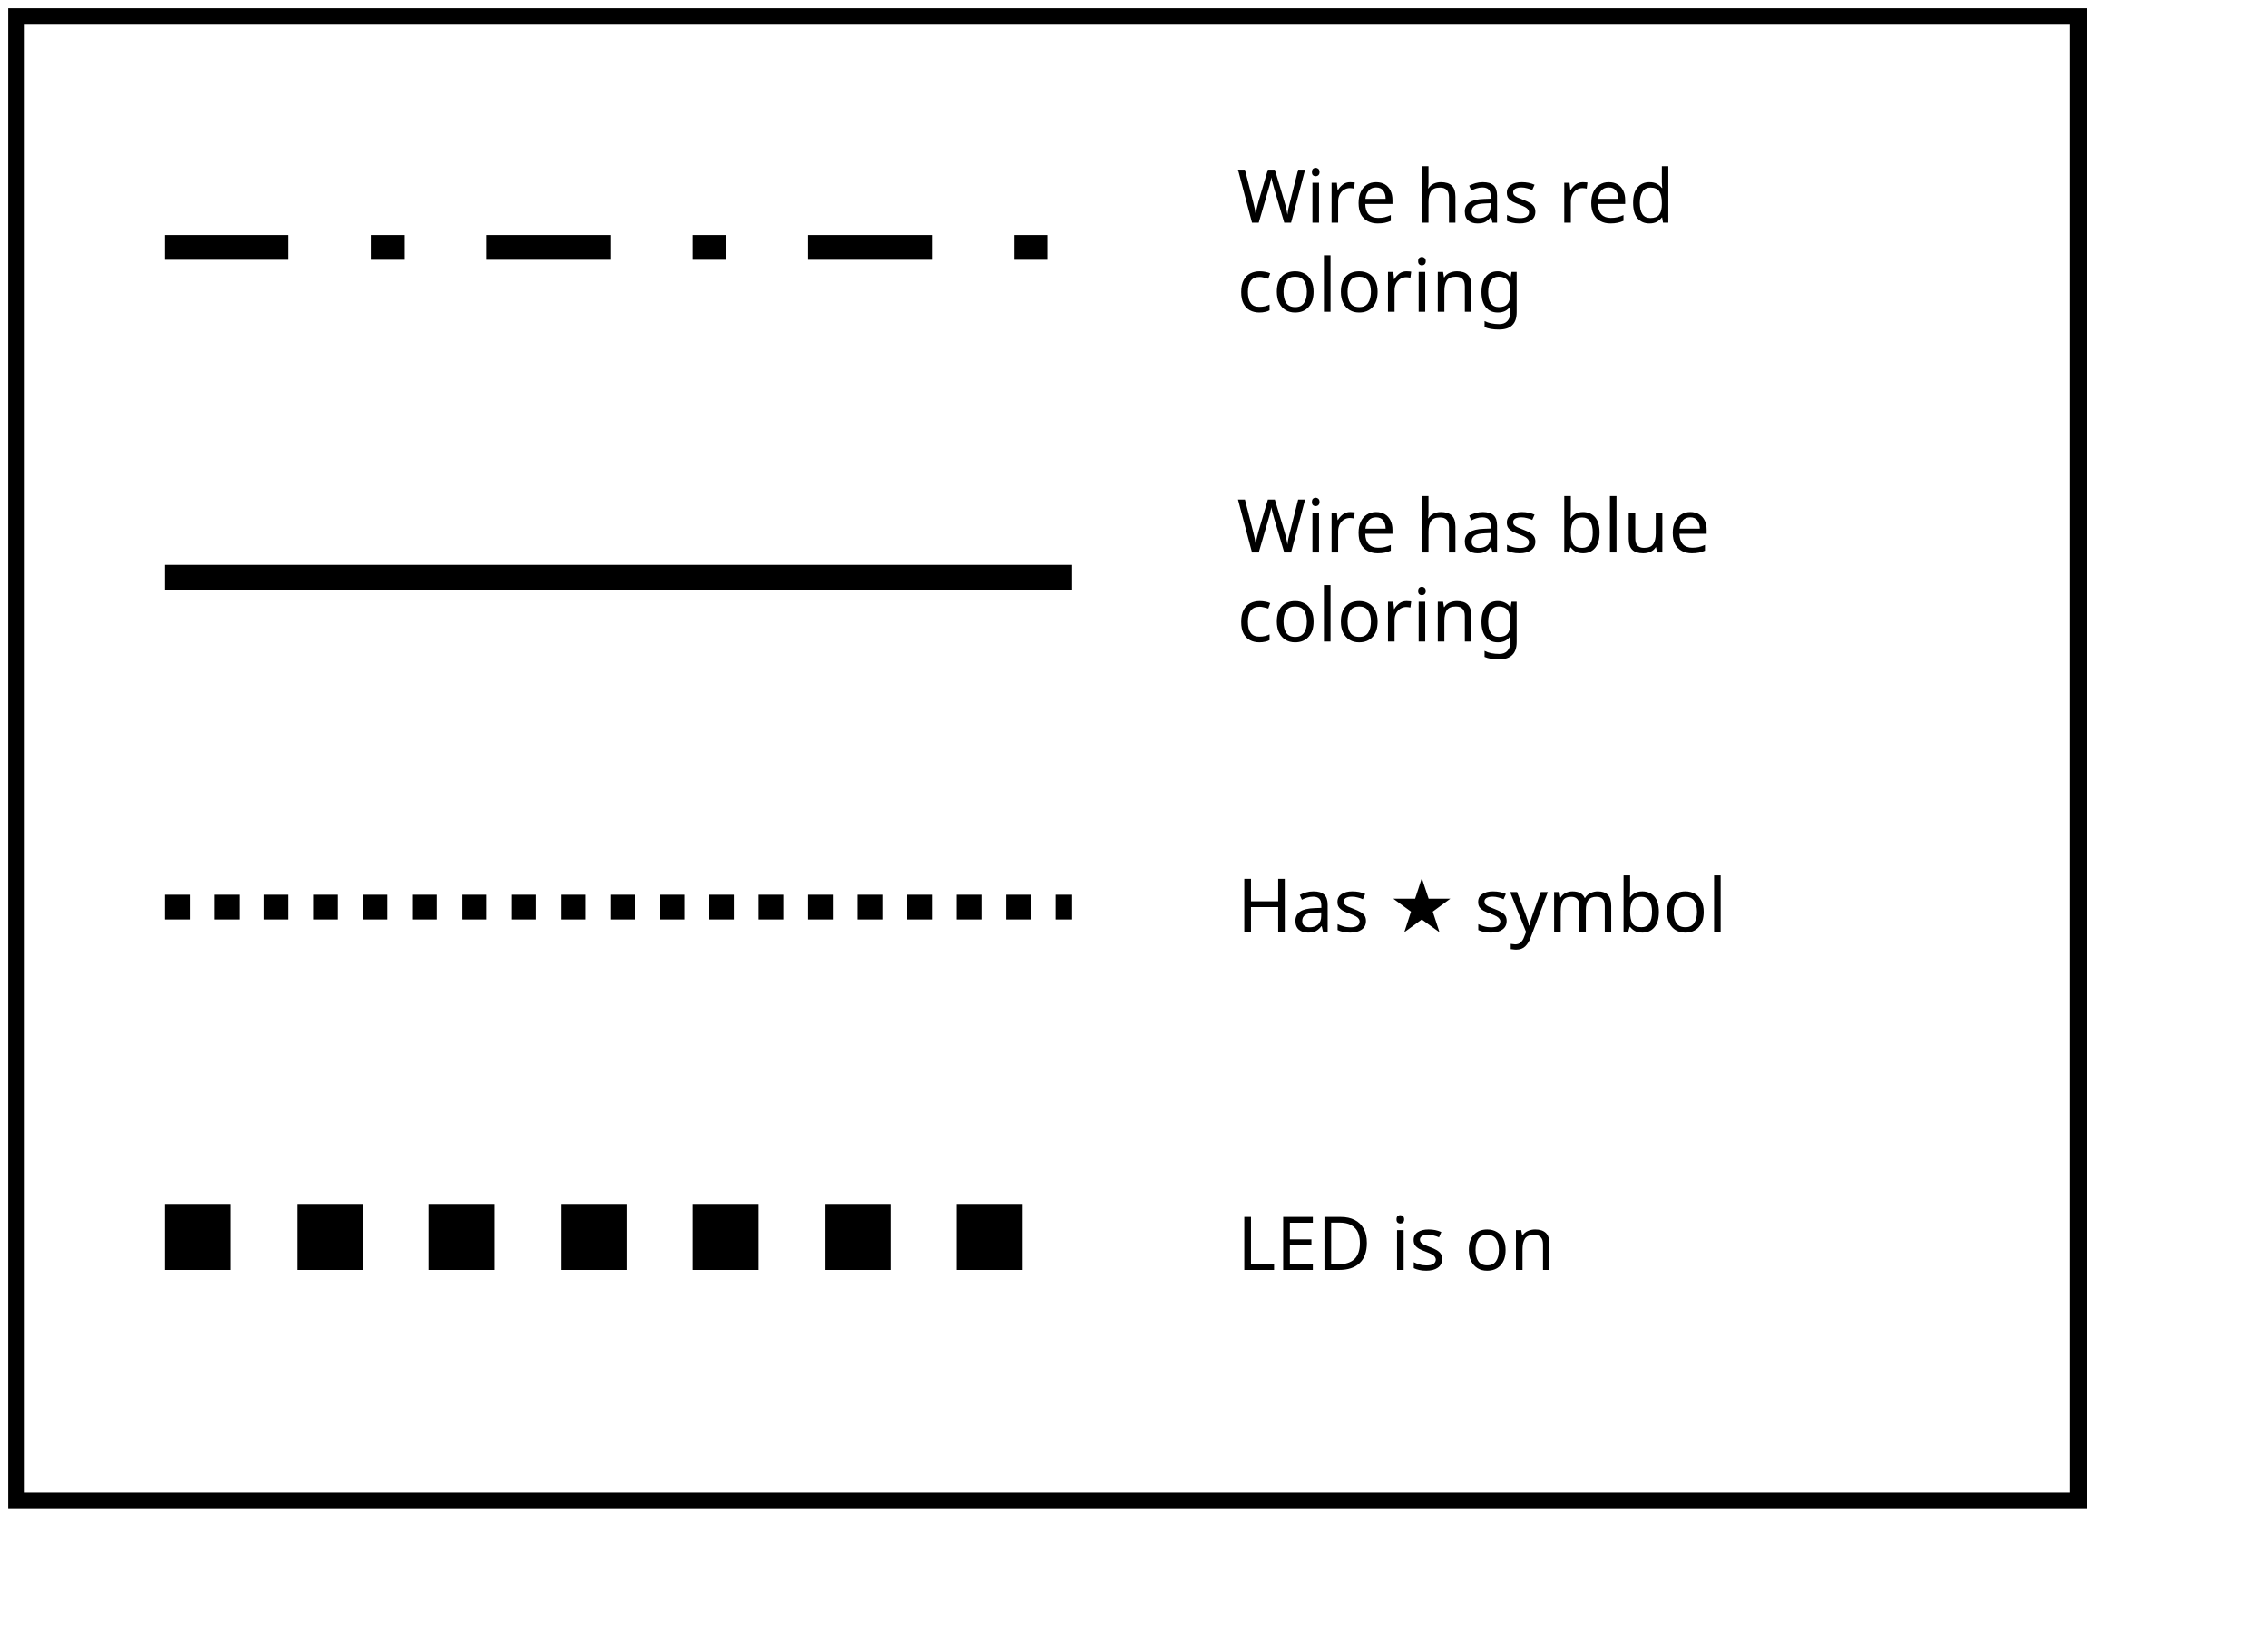
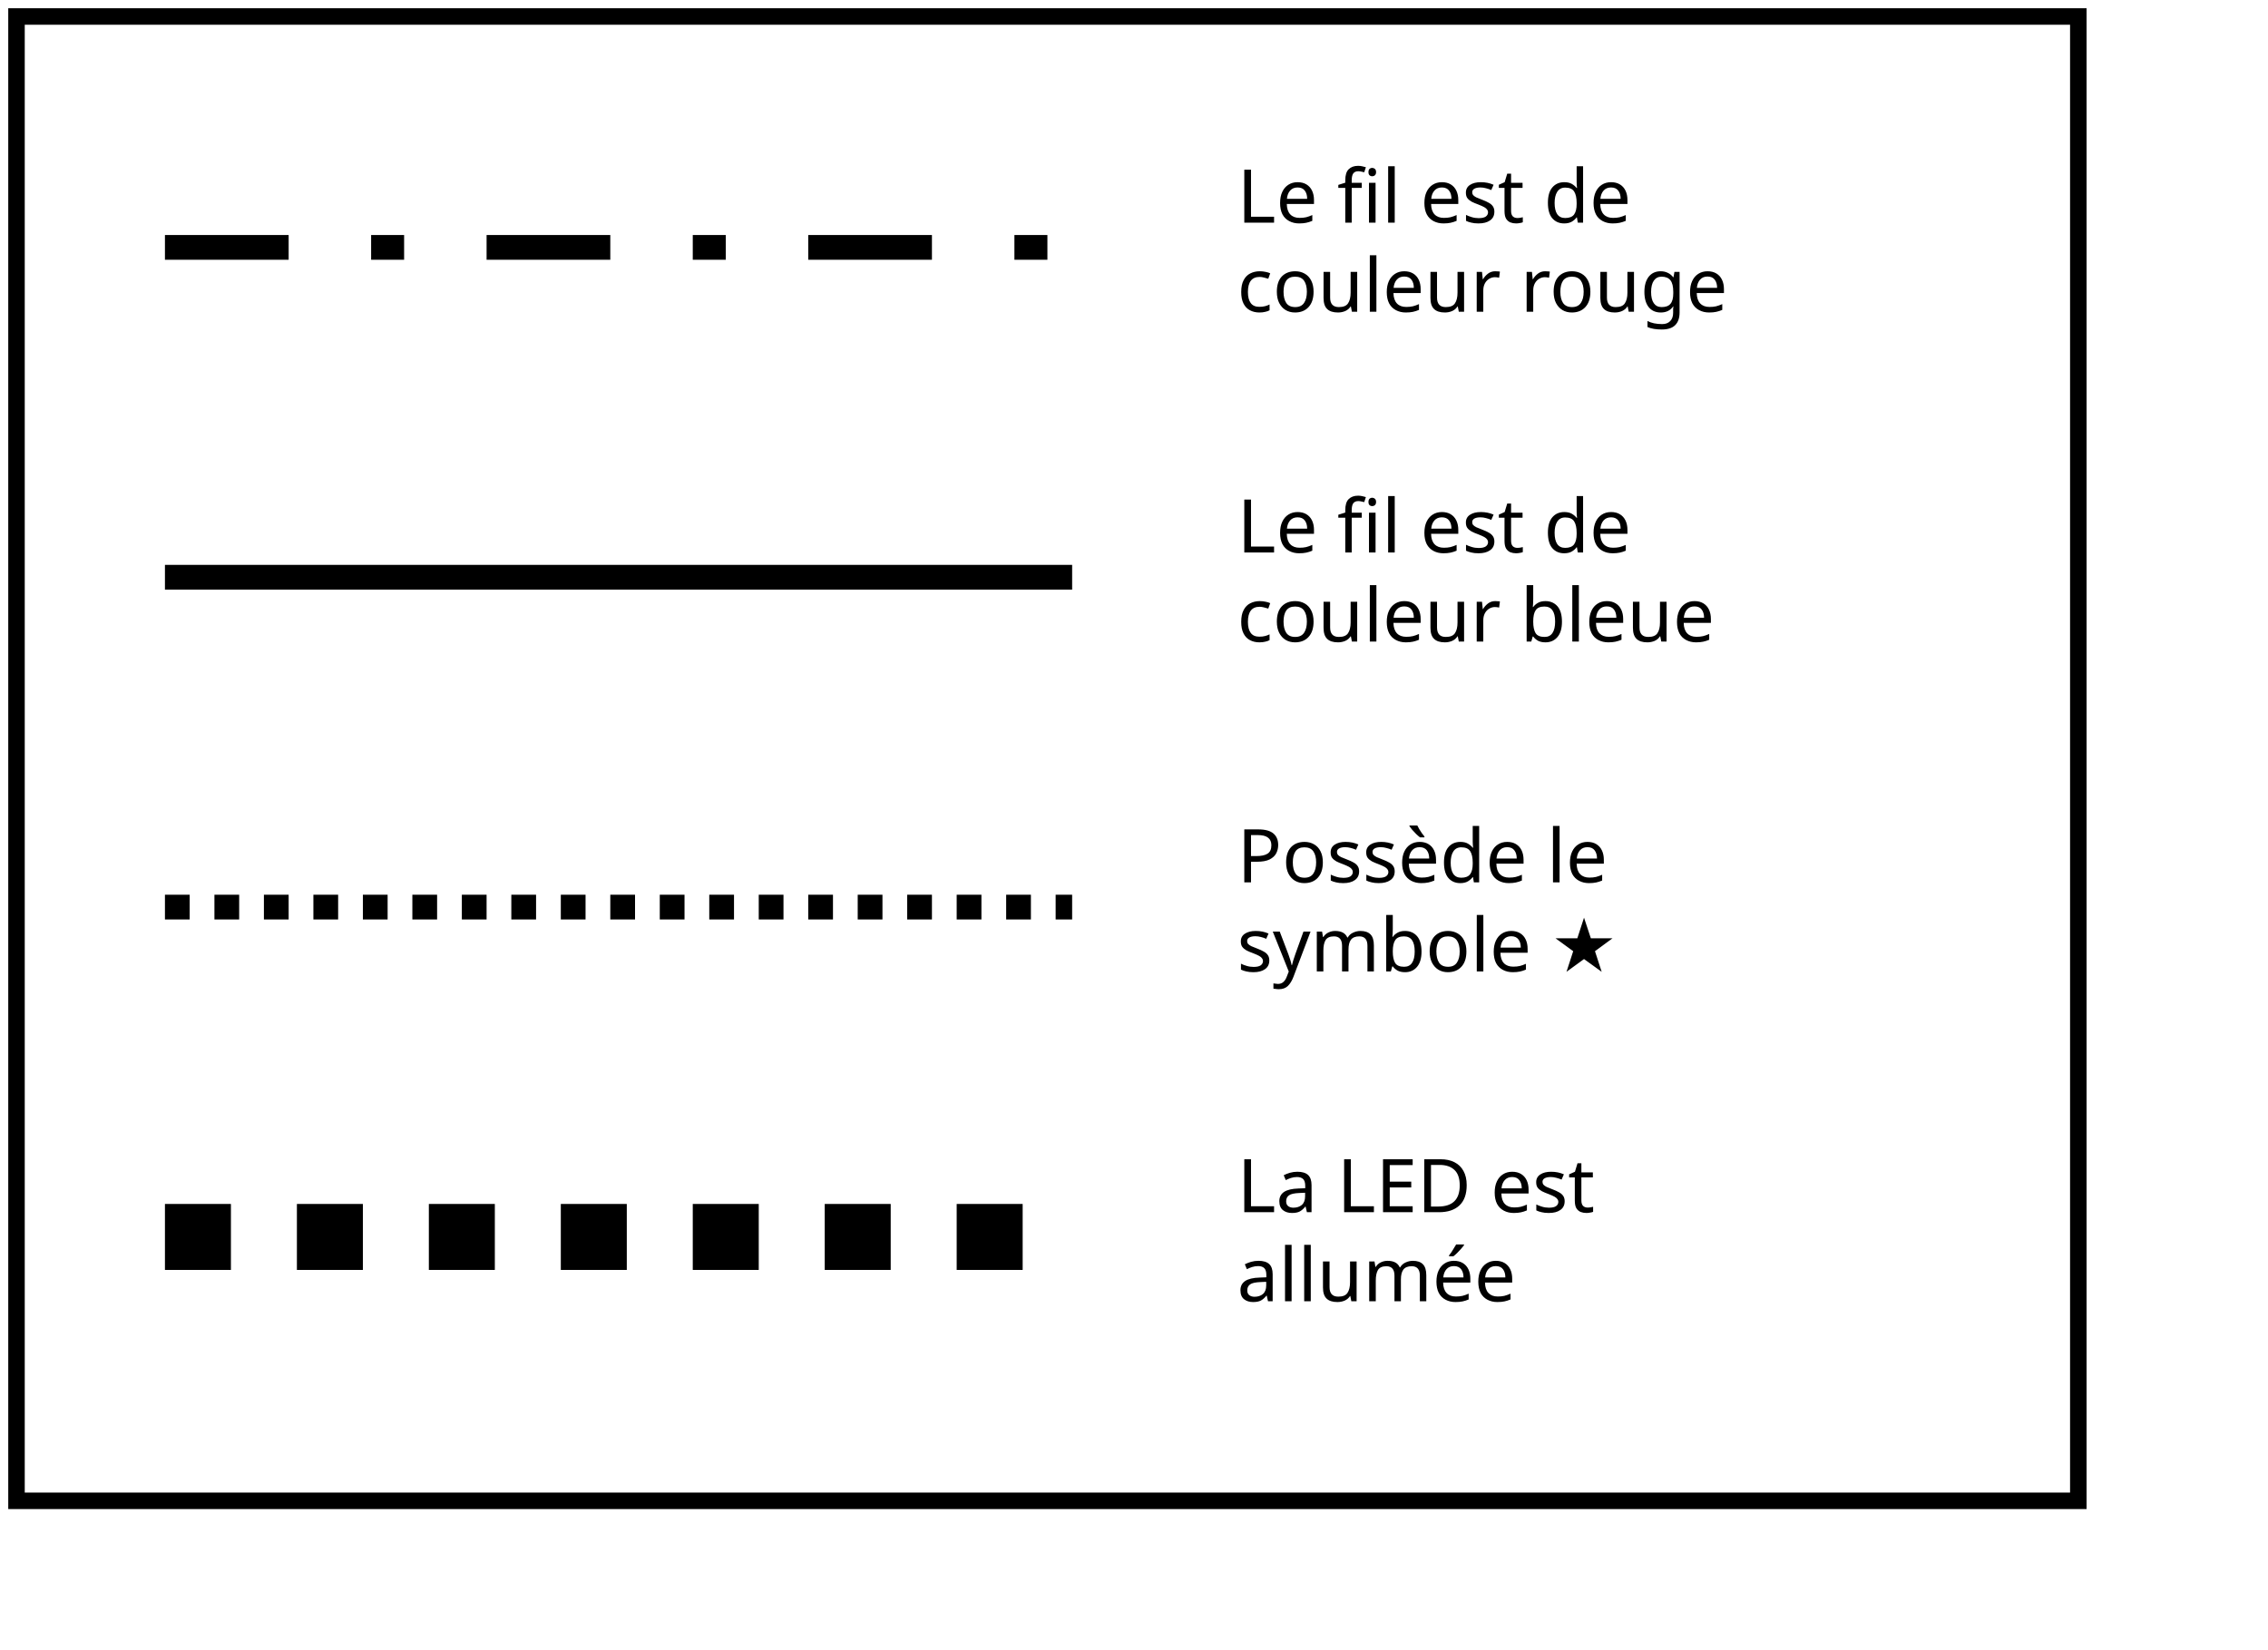
<svg xmlns="http://www.w3.org/2000/svg" width="100%" height="100%" viewBox="0 0 275 200" preserveAspectRatio="xMidYMid meet" version="1.1">
  <rect x="2" y="2" width="250" height="180" stroke="black" fill="none" stroke-width="2" stroke-dasharray="" />
  <line x1="20" x2="130" y1="30" y2="30" stroke="black" stroke-width="3" stroke-dasharray="15,10,4,10" fill="none" />
  <line x1="20" x2="130" y1="70" y2="70" stroke="black" stroke-width="3" stroke-dasharray="" fill="none" />
  <line x1="20" x2="130" y1="110" y2="110" stroke="black" stroke-width="3" stroke-dasharray="3" fill="none" />
  <line x1="20" x2="130" y1="150" y2="150" stroke="black" stroke-width="8" stroke-dasharray="8" fill="none" />
  <text font-family="Special Elite, sans-serif" text-anchor="left-middle" x="150" y="27" font-size="0.75em">
-     <tspan>Wire has red</tspan>
-     <tspan x="150" dy="1.2em">coloring</tspan>
+     <tspan>Le fil est de</tspan>
+     <tspan x="150" dy="1.2em">couleur rouge</tspan>
  </text>
  <text font-family="Special Elite, sans-serif" text-anchor="left-middle" x="150" y="67" font-size="0.75em">
-     <tspan>Wire has blue</tspan>
-     <tspan x="150" dy="1.2em">coloring</tspan>
+     <tspan>Le fil est de</tspan>
+     <tspan x="150" dy="1.2em">couleur bleue</tspan>
  </text>
-   <text font-family="Special Elite, sans-serif" text-anchor="left-middle" x="150" y="113" font-size="0.75em">
-     <tspan>Has ★ symbol</tspan>
+   <text font-family="Special Elite, sans-serif" text-anchor="left-middle" x="150" y="107" font-size="0.75em">
+     <tspan>Possède le</tspan>
+     <tspan x="150" dy="1.2em">symbole ★</tspan>
  </text>
-   <text font-family="Special Elite, sans-serif" text-anchor="left-middle" x="150" y="154" font-size="0.75em">
-     <tspan>LED is on</tspan>
+   <text font-family="Special Elite, sans-serif" text-anchor="left-middle" x="150" y="147" font-size="0.75em">
+     <tspan>La LED est</tspan>
+     <tspan x="150" dy="1.2em">allumée</tspan>
  </text>
</svg>
